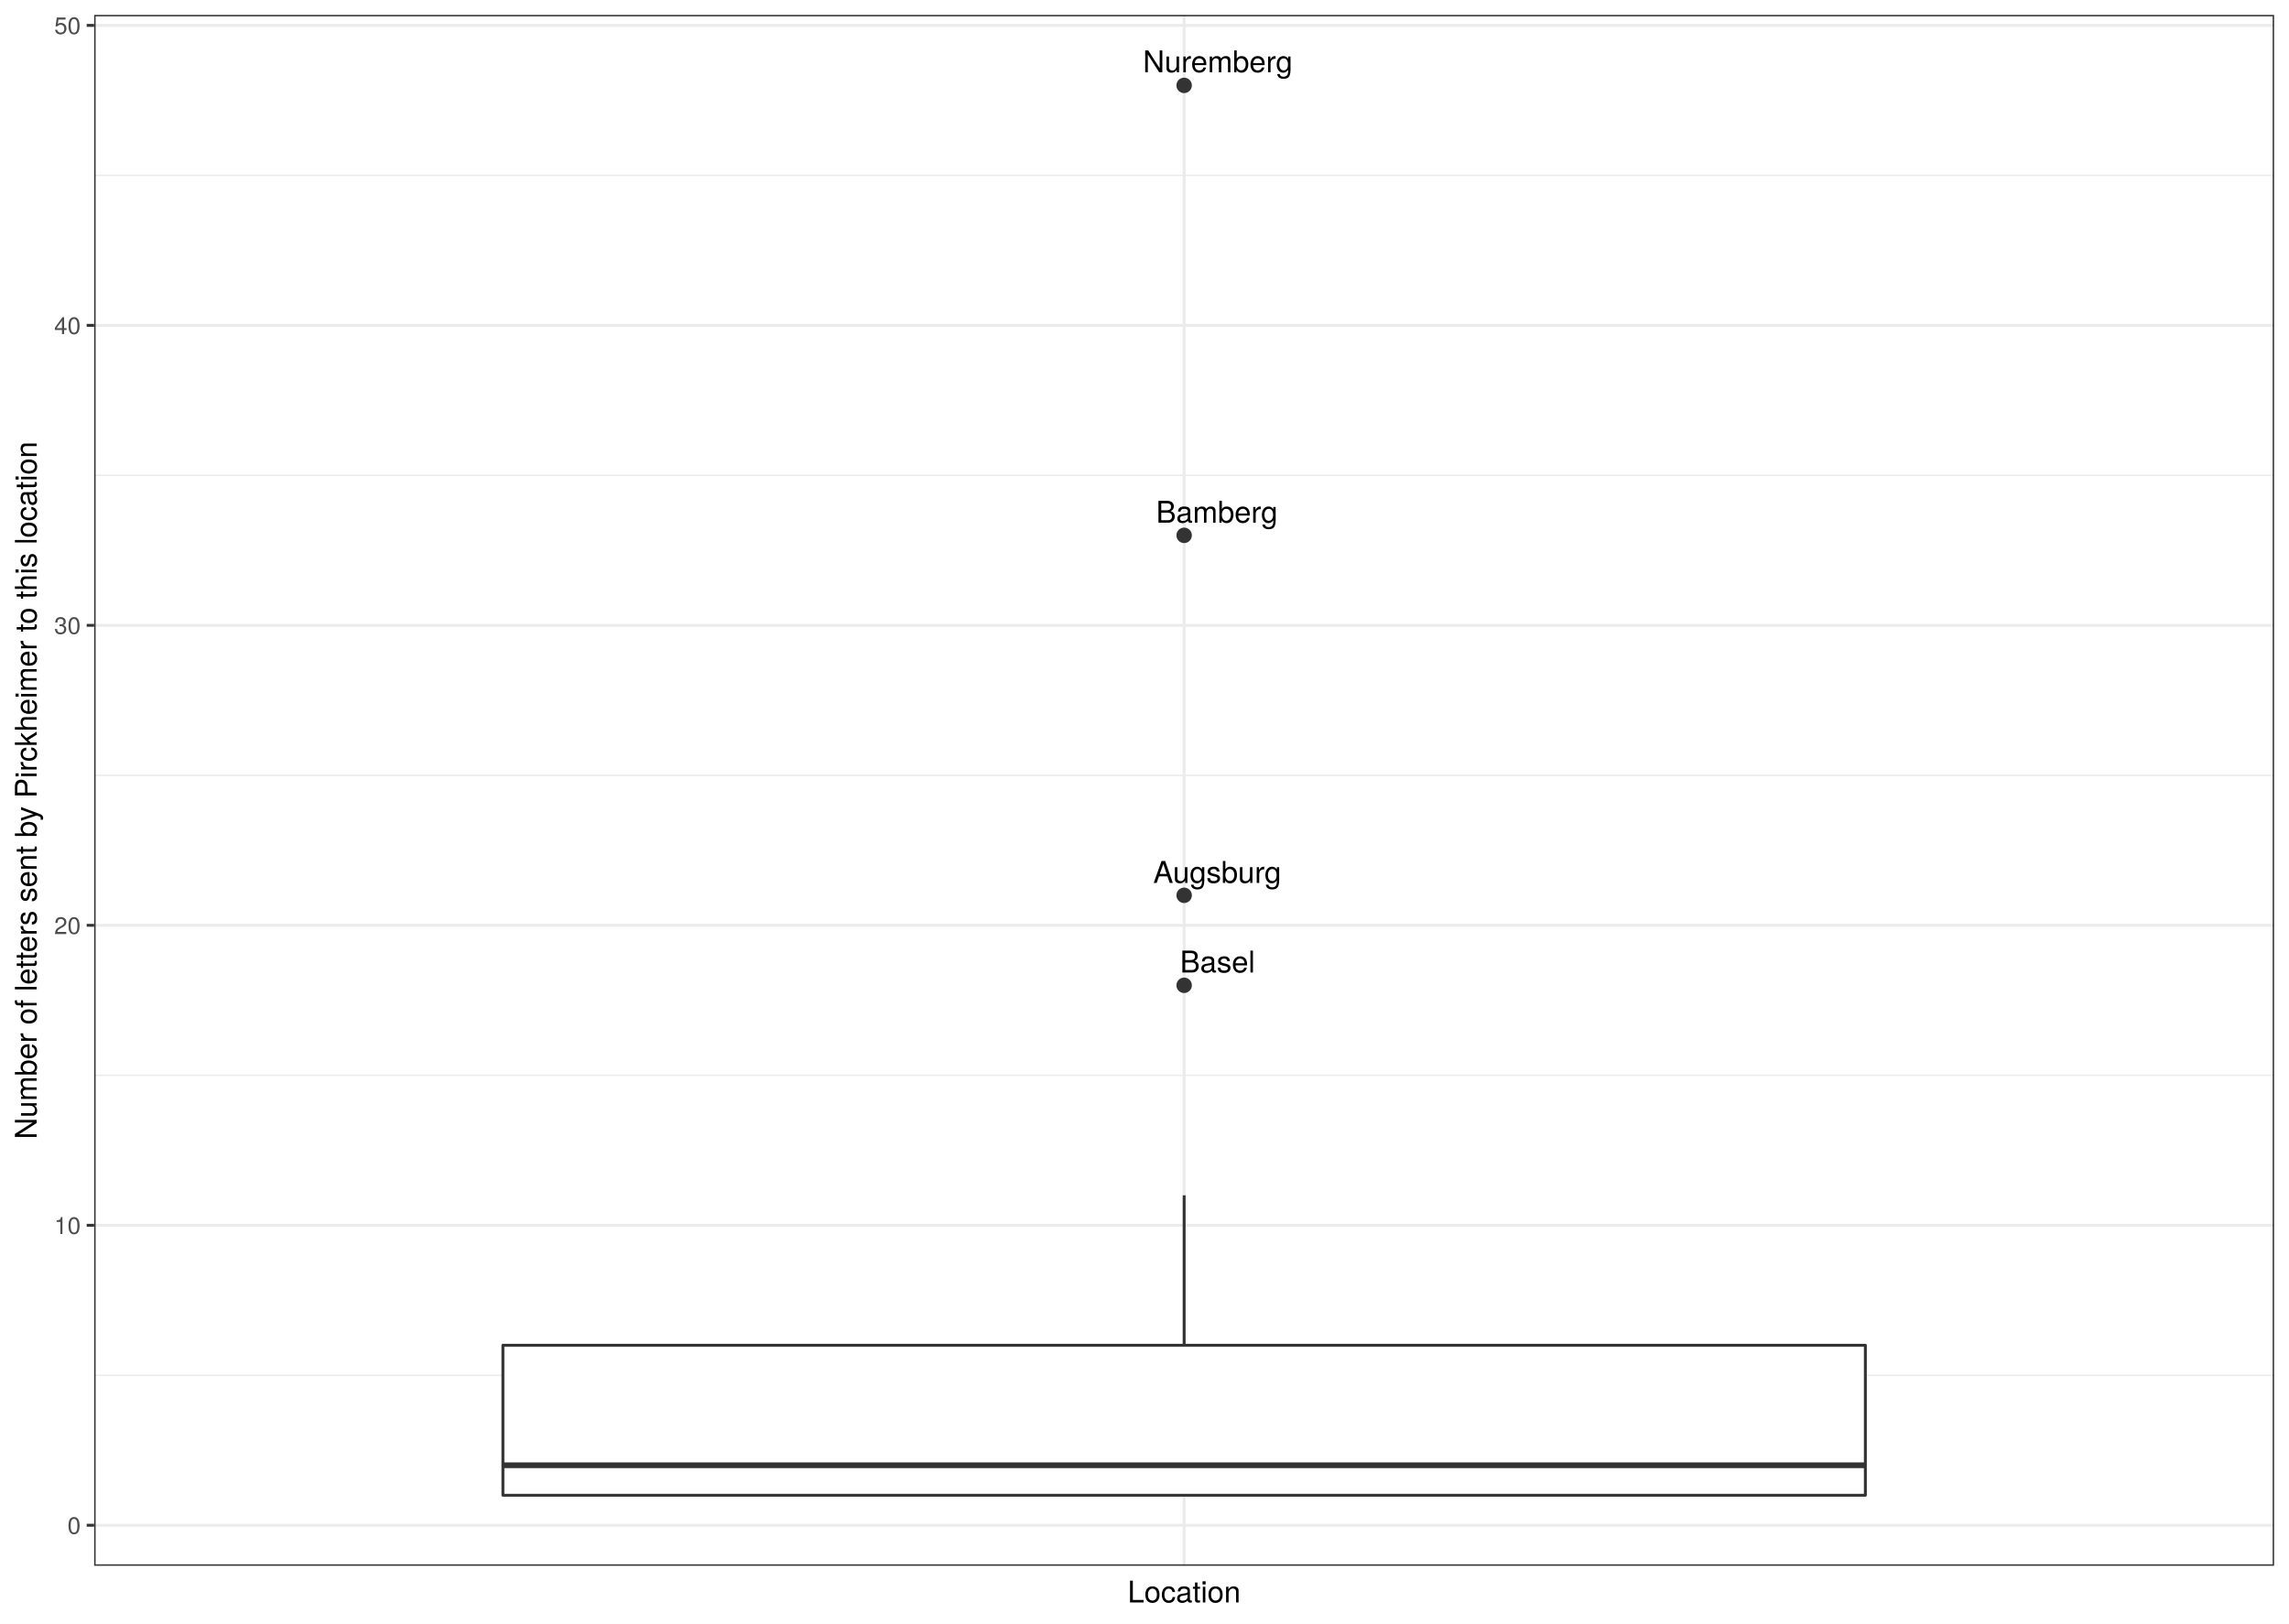
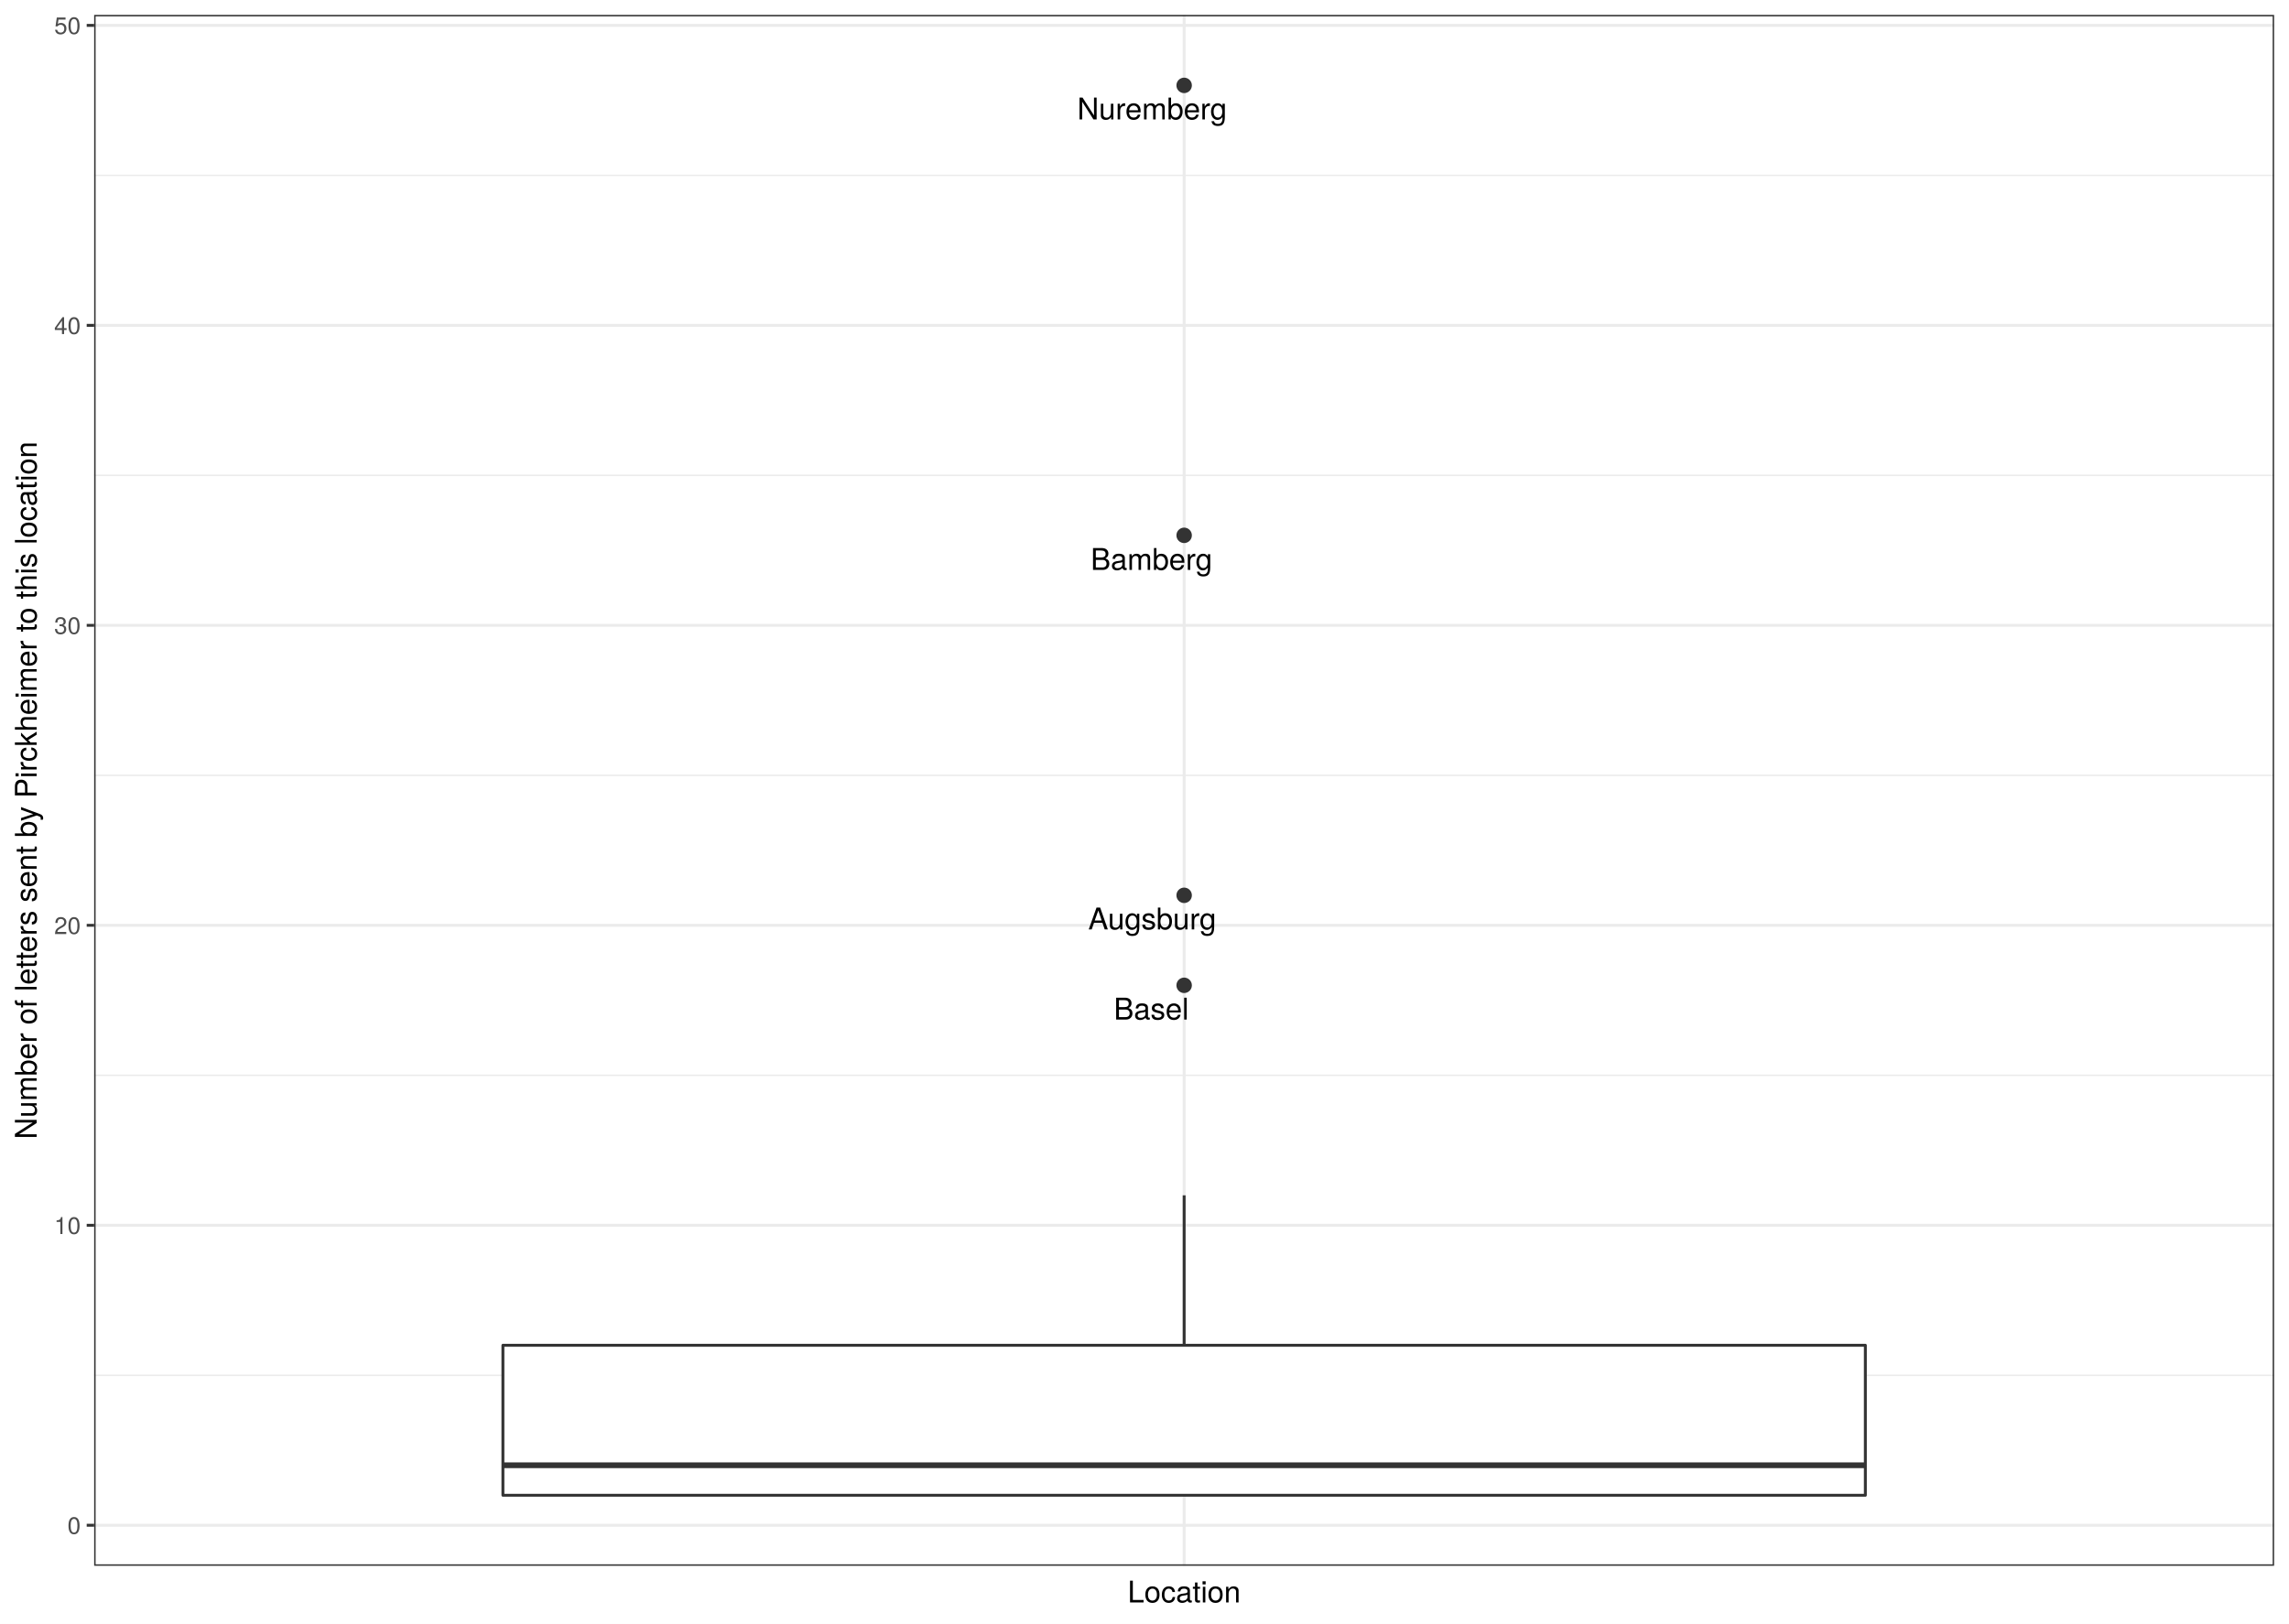
<svg xmlns="http://www.w3.org/2000/svg" class="svglite" width="842.40pt" height="597.60pt" viewBox="0 0 842.40 597.60">
  <defs>
    <style type="text/css">
    .svglite line, .svglite polyline, .svglite polygon, .svglite path, .svglite rect, .svglite circle {
      fill: none;
      stroke: #000000;
      stroke-linecap: round;
      stroke-linejoin: round;
      stroke-miterlimit: 10.00;
    }
    .svglite text {
      white-space: pre;
    }
  </style>
  </defs>
  <rect width="100%" height="100%" style="stroke: none; fill: #FFFFFF;" />
  <defs>
    <clipPath id="cpMC4wMHw4NDIuNDB8MC4wMHw1OTcuNjA=">
      <rect x="0.00" y="0.00" width="842.40" height="597.60" />
    </clipPath>
  </defs>
  <g clip-path="url(#cpMC4wMHw4NDIuNDB8MC4wMHw1OTcuNjA=)">
    <rect x="0" y="-0" width="842.40" height="597.60" style="stroke-width: 1.07; stroke: #FFFFFF; fill: #FFFFFF;" />
  </g>
  <defs>
    <clipPath id="cpMzQuNjV8ODM2LjkyfDUuNDh8NTc2LjMz">
      <rect x="34.65" y="5.48" width="802.27" height="570.85" />
    </clipPath>
  </defs>
  <g clip-path="url(#cpMzQuNjV8ODM2LjkyfDUuNDh8NTc2LjMz)">
    <rect x="34.65" y="5.48" width="802.27" height="570.85" style="stroke-width: 1.07; stroke: none; fill: #FFFFFF;" />
    <polyline points="34.65,506.22 836.92,506.22 " style="stroke-width: 0.53; stroke: #EBEBEB; stroke-linecap: butt;" />
    <polyline points="34.65,395.80 836.92,395.80 " style="stroke-width: 0.53; stroke: #EBEBEB; stroke-linecap: butt;" />
    <polyline points="34.65,285.38 836.92,285.38 " style="stroke-width: 0.53; stroke: #EBEBEB; stroke-linecap: butt;" />
    <polyline points="34.65,174.97 836.92,174.97 " style="stroke-width: 0.53; stroke: #EBEBEB; stroke-linecap: butt;" />
    <polyline points="34.65,64.55 836.92,64.55 " style="stroke-width: 0.53; stroke: #EBEBEB; stroke-linecap: butt;" />
    <polyline points="34.65,561.42 836.92,561.42 " style="stroke-width: 1.07; stroke: #EBEBEB; stroke-linecap: butt;" />
    <polyline points="34.65,451.01 836.92,451.01 " style="stroke-width: 1.07; stroke: #EBEBEB; stroke-linecap: butt;" />
    <polyline points="34.65,340.59 836.92,340.59 " style="stroke-width: 1.07; stroke: #EBEBEB; stroke-linecap: butt;" />
    <polyline points="34.65,230.18 836.92,230.18 " style="stroke-width: 1.07; stroke: #EBEBEB; stroke-linecap: butt;" />
    <polyline points="34.65,119.76 836.92,119.76 " style="stroke-width: 1.07; stroke: #EBEBEB; stroke-linecap: butt;" />
    <polyline points="34.65,9.34 836.92,9.34 " style="stroke-width: 1.07; stroke: #EBEBEB; stroke-linecap: butt;" />
    <polyline points="435.79,576.33 435.79,5.48 " style="stroke-width: 1.07; stroke: #EBEBEB; stroke-linecap: butt;" />
    <circle cx="435.79" cy="31.43" r="2.49" style="stroke-width: 0.71; stroke: #333333; fill: #333333;" />
    <circle cx="435.79" cy="197.05" r="2.49" style="stroke-width: 0.71; stroke: #333333; fill: #333333;" />
    <circle cx="435.79" cy="329.55" r="2.49" style="stroke-width: 0.71; stroke: #333333; fill: #333333;" />
    <circle cx="435.79" cy="362.68" r="2.49" style="stroke-width: 0.71; stroke: #333333; fill: #333333;" />
    <line x1="435.79" y1="495.17" x2="435.79" y2="439.97" style="stroke-width: 1.07; stroke: #333333; stroke-linecap: butt;" />
    <line x1="435.79" y1="550.38" x2="435.79" y2="550.38" style="stroke-width: 1.07; stroke: #333333; stroke-linecap: butt;" />
    <polygon points="185.08,495.17 185.08,550.38 686.49,550.38 686.49,495.17 185.08,495.17 " style="stroke-width: 1.07; stroke: #333333; fill: #FFFFFF;" />
    <line x1="185.08" y1="539.34" x2="686.49" y2="539.34" style="stroke-width: 2.13; stroke: #333333; stroke-linecap: butt;" />
-     <text x="448.14" y="26.59" text-anchor="middle" style="font-size: 11.04px; font-family: &quot;TeX Gyre Heros&quot;;" textLength="62.19px" lengthAdjust="spacingAndGlyphs">Nuremberg</text>
-     <text x="447.83" y="192.39" text-anchor="middle" style="font-size: 11.04px; font-family: &quot;TeX Gyre Heros&quot;;" textLength="50.20px" lengthAdjust="spacingAndGlyphs">Bamberg</text>
-     <text x="447.95" y="324.98" text-anchor="middle" style="font-size: 11.04px; font-family: &quot;TeX Gyre Heros&quot;;" textLength="52.61px" lengthAdjust="spacingAndGlyphs">Augsburg</text>
-     <text x="448.08" y="357.95" text-anchor="middle" style="font-size: 11.04px; font-family: &quot;TeX Gyre Heros&quot;;" textLength="29.93px" lengthAdjust="spacingAndGlyphs">Basel</text>
+     <text x="423.97" y="43.96" text-anchor="middle" style="font-size: 11.04px; font-family: &quot;TeX Gyre Heros&quot;;" textLength="62.19px" lengthAdjust="spacingAndGlyphs">Nuremberg</text>
+     <text x="423.75" y="209.77" text-anchor="middle" style="font-size: 11.04px; font-family: &quot;TeX Gyre Heros&quot;;" textLength="50.20px" lengthAdjust="spacingAndGlyphs">Bamberg</text>
+     <text x="424.03" y="342.10" text-anchor="middle" style="font-size: 11.04px; font-family: &quot;TeX Gyre Heros&quot;;" textLength="52.61px" lengthAdjust="spacingAndGlyphs">Augsburg</text>
+     <text x="423.70" y="375.28" text-anchor="middle" style="font-size: 11.04px; font-family: &quot;TeX Gyre Heros&quot;;" textLength="29.93px" lengthAdjust="spacingAndGlyphs">Basel</text>
    <rect x="34.65" y="5.48" width="802.27" height="570.85" style="stroke-width: 1.07; stroke: #333333;" />
  </g>
  <g clip-path="url(#cpMC4wMHw4NDIuNDB8MC4wMHw1OTcuNjA=)">
    <text x="29.72" y="564.63" text-anchor="end" style="font-size: 8.80px;fill: #4D4D4D; font-family: &quot;TeX Gyre Heros&quot;;" textLength="5.59px" lengthAdjust="spacingAndGlyphs">0</text>
    <text x="29.72" y="454.22" text-anchor="end" style="font-size: 8.80px;fill: #4D4D4D; font-family: &quot;TeX Gyre Heros&quot;;" textLength="11.19px" lengthAdjust="spacingAndGlyphs">10</text>
    <text x="29.72" y="343.80" text-anchor="end" style="font-size: 8.80px;fill: #4D4D4D; font-family: &quot;TeX Gyre Heros&quot;;" textLength="11.19px" lengthAdjust="spacingAndGlyphs">20</text>
    <text x="29.72" y="233.38" text-anchor="end" style="font-size: 8.80px;fill: #4D4D4D; font-family: &quot;TeX Gyre Heros&quot;;" textLength="11.19px" lengthAdjust="spacingAndGlyphs">30</text>
    <text x="29.72" y="122.97" text-anchor="end" style="font-size: 8.80px;fill: #4D4D4D; font-family: &quot;TeX Gyre Heros&quot;;" textLength="11.19px" lengthAdjust="spacingAndGlyphs">40</text>
    <text x="29.72" y="12.55" text-anchor="end" style="font-size: 8.80px;fill: #4D4D4D; font-family: &quot;TeX Gyre Heros&quot;;" textLength="11.19px" lengthAdjust="spacingAndGlyphs">50</text>
    <polyline points="31.91,561.42 34.65,561.42 " style="stroke-width: 1.07; stroke: #333333; stroke-linecap: butt;" />
    <polyline points="31.91,451.01 34.65,451.01 " style="stroke-width: 1.07; stroke: #333333; stroke-linecap: butt;" />
    <polyline points="31.91,340.59 34.65,340.59 " style="stroke-width: 1.07; stroke: #333333; stroke-linecap: butt;" />
    <polyline points="31.91,230.18 34.65,230.18 " style="stroke-width: 1.07; stroke: #333333; stroke-linecap: butt;" />
    <polyline points="31.91,119.76 34.65,119.76 " style="stroke-width: 1.07; stroke: #333333; stroke-linecap: butt;" />
    <polyline points="31.91,9.34 34.65,9.34 " style="stroke-width: 1.07; stroke: #333333; stroke-linecap: butt;" />
    <text x="435.79" y="589.83" text-anchor="middle" style="font-size: 11.00px; font-family: &quot;TeX Gyre Heros&quot;;" textLength="46.53px" lengthAdjust="spacingAndGlyphs">Location</text>
    <text transform="translate(13.50,290.91) rotate(-90)" text-anchor="middle" style="font-size: 11.00px; font-family: &quot;TeX Gyre Heros&quot;;" textLength="295.25px" lengthAdjust="spacingAndGlyphs">Number of letters sent by Pirckheimer to this location</text>
  </g>
</svg>
